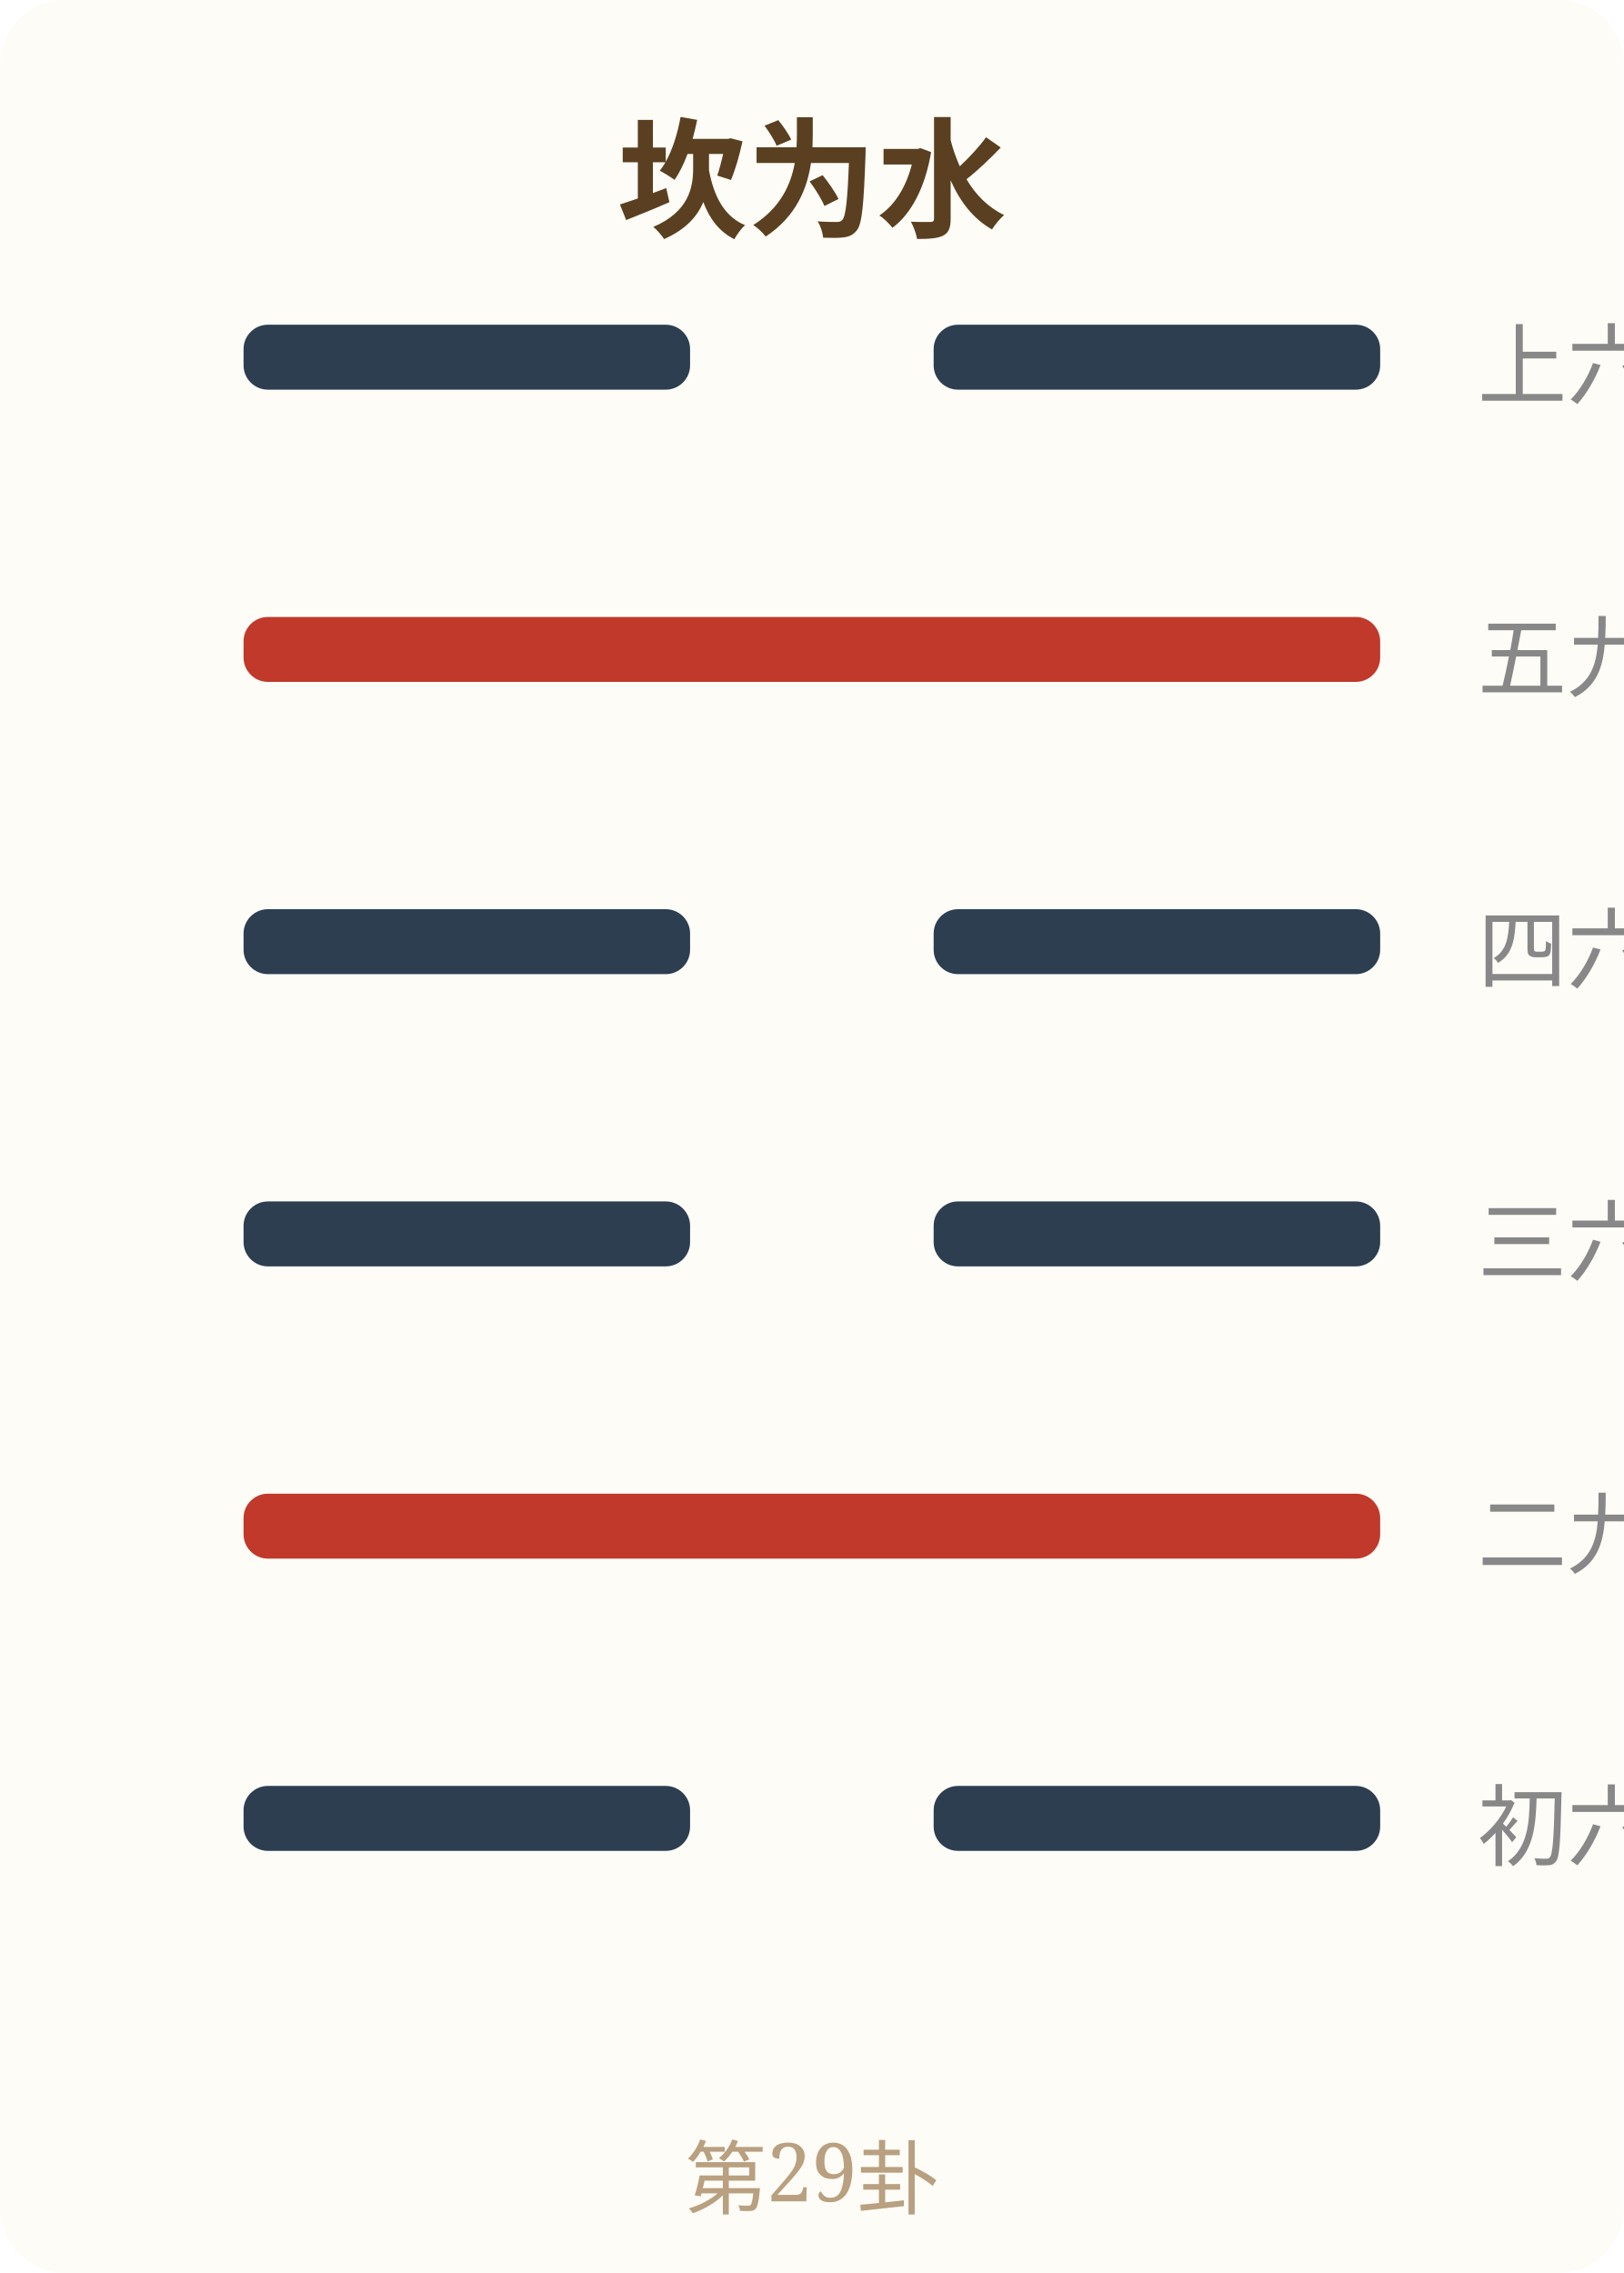
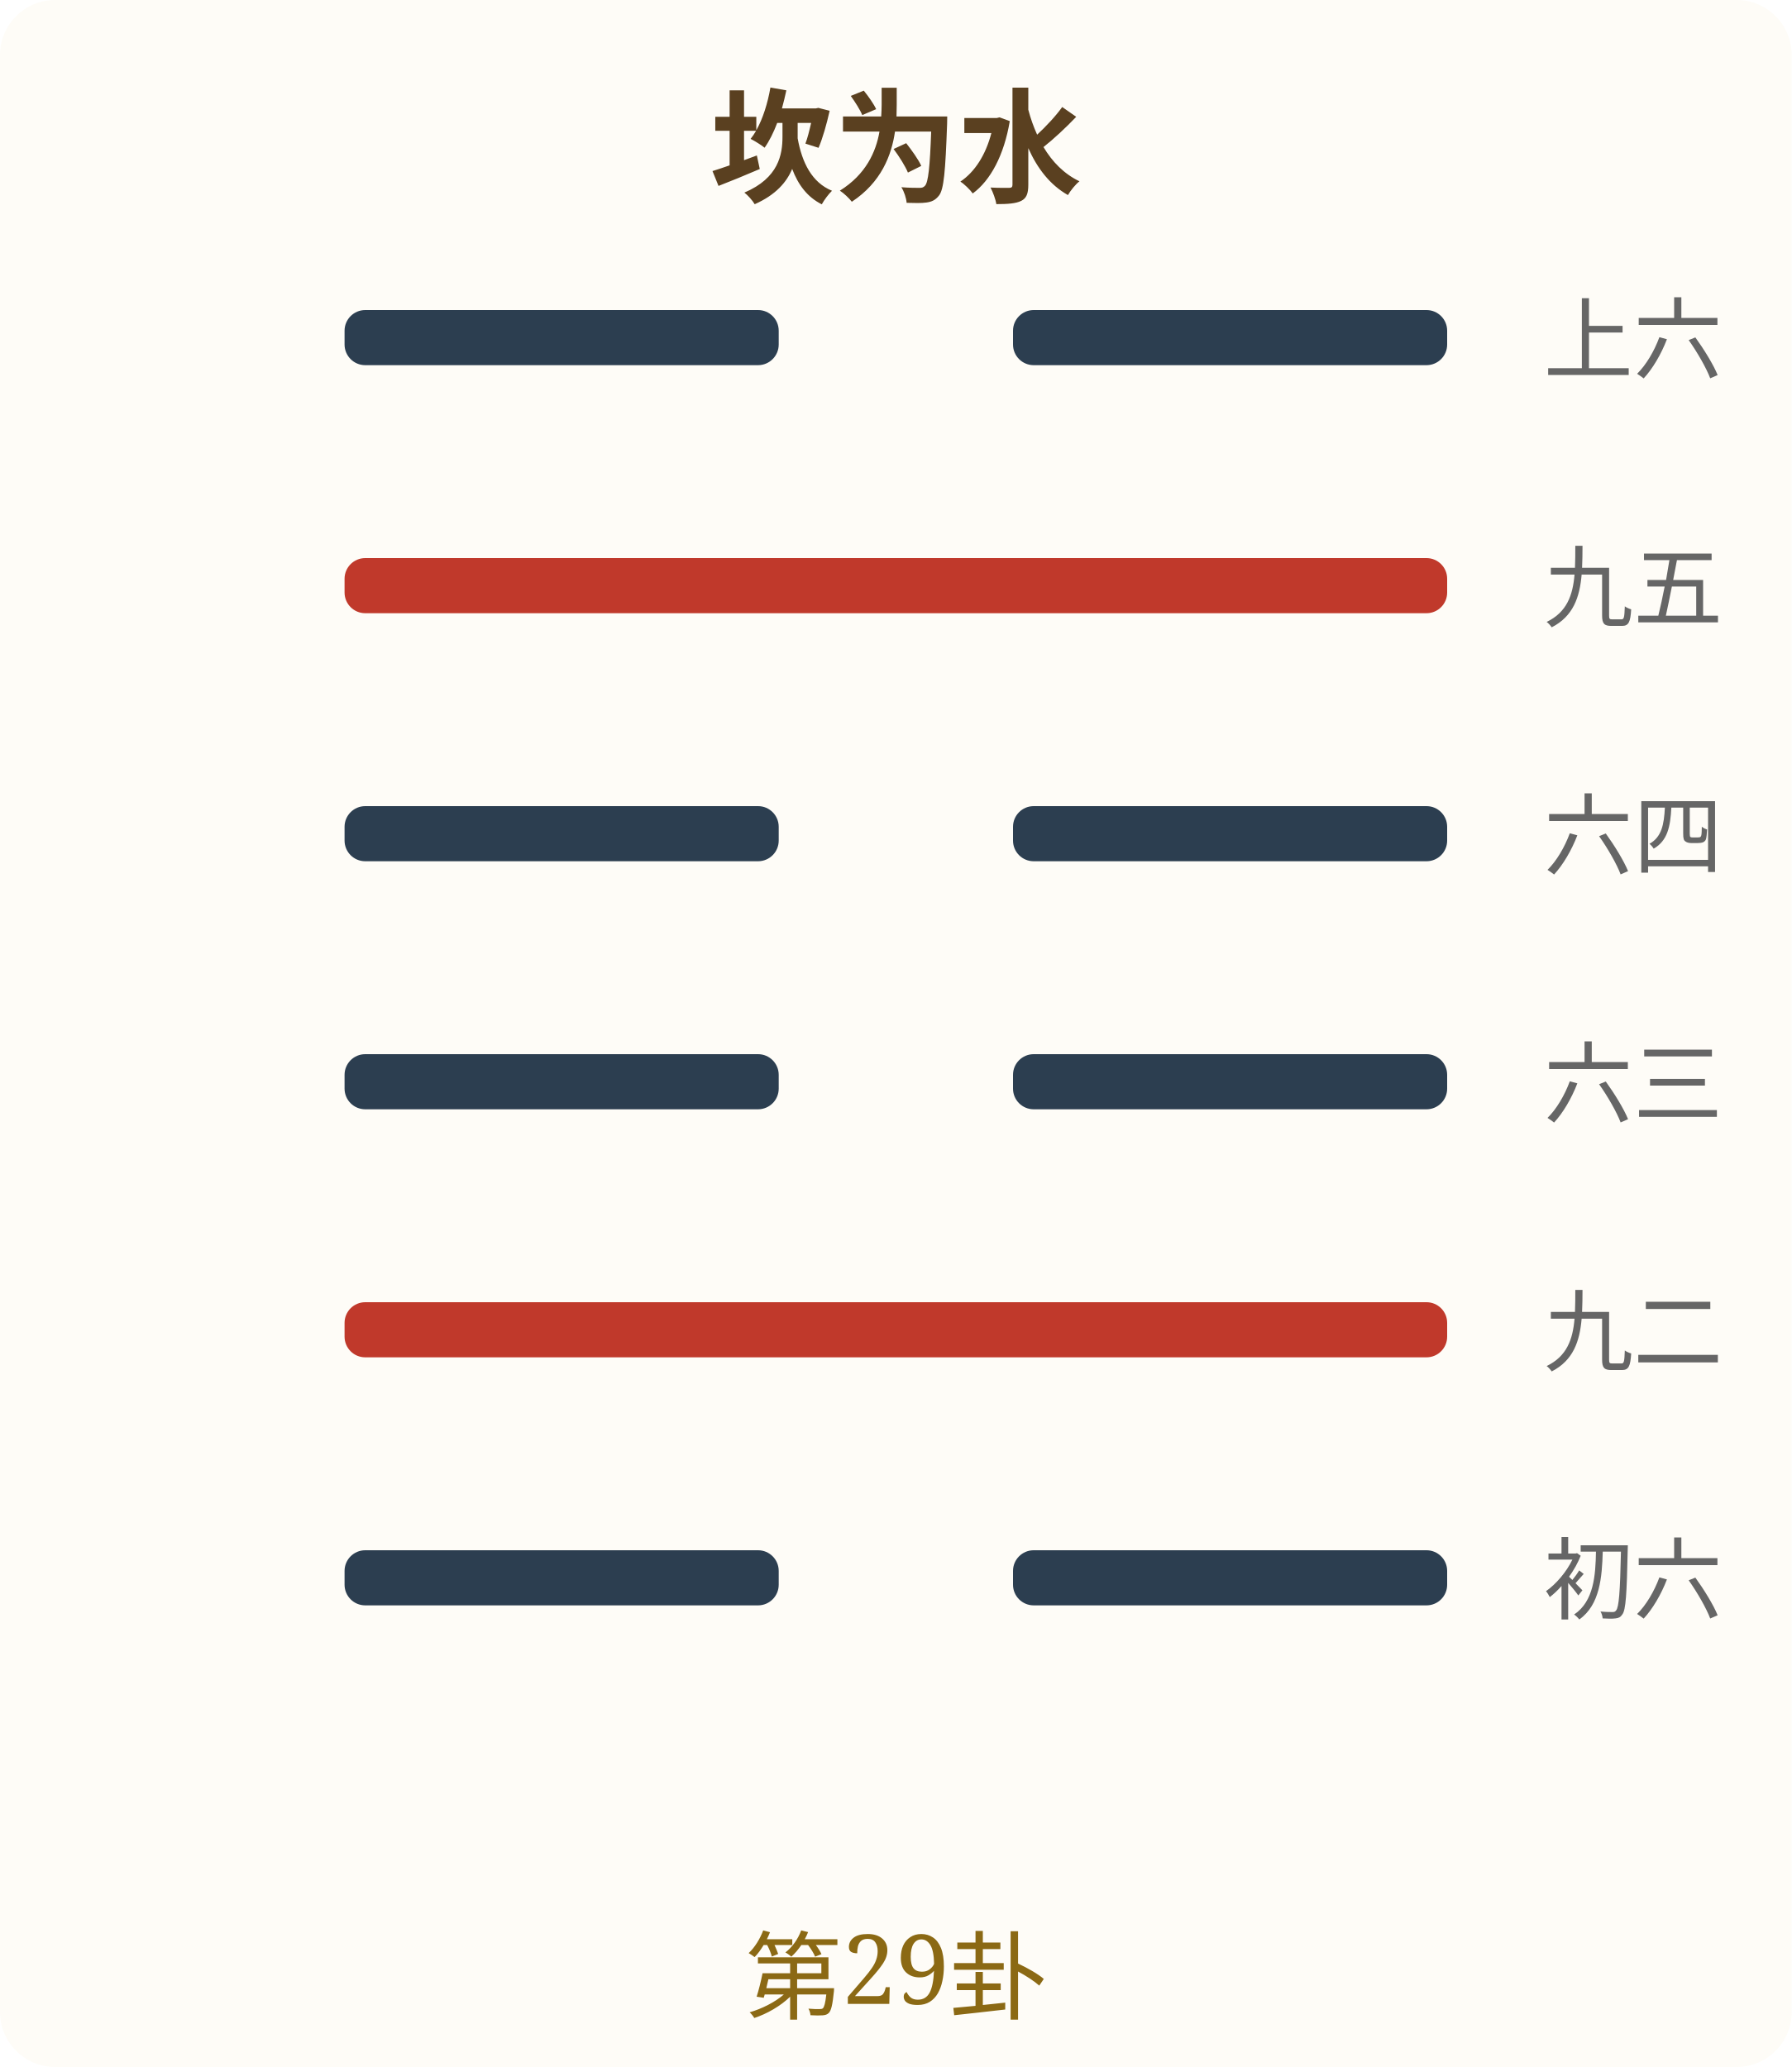
- <svg xmlns="http://www.w3.org/2000/svg" viewBox="0 0 200 280" width="200" height="280">
-   <rect width="200" height="280" fill="#fefcf7" rx="8" />
-   <text x="100" y="28" text-anchor="middle" font-size="16" font-weight="bold" fill="#5a4020" font-family="serif">坎为水</text>
-   <rect x="30" y="40" width="55" height="8" rx="3" fill="#2c3e50" />
-   <rect x="115" y="40" width="55" height="8" rx="3" fill="#2c3e50" />
-   <text x="182" y="49" font-size="11" fill="#888" font-family="sans-serif">上六</text>
-   <rect x="30" y="76" width="140" height="8" rx="3" fill="#c0392b" />
-   <text x="182" y="85" font-size="11" fill="#888" font-family="sans-serif">五九</text>
-   <rect x="30" y="112" width="55" height="8" rx="3" fill="#2c3e50" />
-   <rect x="115" y="112" width="55" height="8" rx="3" fill="#2c3e50" />
-   <text x="182" y="121" font-size="11" fill="#888" font-family="sans-serif">四六</text>
-   <rect x="30" y="148" width="55" height="8" rx="3" fill="#2c3e50" />
-   <rect x="115" y="148" width="55" height="8" rx="3" fill="#2c3e50" />
-   <text x="182" y="157" font-size="11" fill="#888" font-family="sans-serif">三六</text>
-   <rect x="30" y="184" width="140" height="8" rx="3" fill="#c0392b" />
-   <text x="182" y="193" font-size="11" fill="#888" font-family="sans-serif">二九</text>
-   <rect x="30" y="220" width="55" height="8" rx="3" fill="#2c3e50" />
-   <rect x="115" y="220" width="55" height="8" rx="3" fill="#2c3e50" />
-   <text x="182" y="229" font-size="11" fill="#888" font-family="sans-serif">初六</text>
-   <text x="100" y="272" text-anchor="middle" font-size="10" fill="#b8a080" font-family="serif">第29卦</text>
+ <svg xmlns="http://www.w3.org/2000/svg" viewBox="0 0 260 300" width="260" height="300">
+   <rect width="260" height="300" fill="#fefcf7" rx="8" />
+   <text x="130" y="28" text-anchor="middle" font-size="18" font-weight="bold" fill="#5a4020" font-family="serif">坎为水</text>
+   <rect x="50" y="45" width="63" height="8" rx="3" fill="#2c3e50" />
+   <rect x="147" y="45" width="63" height="8" rx="3" fill="#2c3e50" />
+   <text x="224" y="54" font-size="13" fill="#666" font-family="sans-serif">上六</text>
+   <rect x="50" y="81" width="160" height="8" rx="3" fill="#c0392b" />
+   <text x="224" y="90" font-size="13" fill="#666" font-family="sans-serif">九五</text>
+   <rect x="50" y="117" width="63" height="8" rx="3" fill="#2c3e50" />
+   <rect x="147" y="117" width="63" height="8" rx="3" fill="#2c3e50" />
+   <text x="224" y="126" font-size="13" fill="#666" font-family="sans-serif">六四</text>
+   <rect x="50" y="153" width="63" height="8" rx="3" fill="#2c3e50" />
+   <rect x="147" y="153" width="63" height="8" rx="3" fill="#2c3e50" />
+   <text x="224" y="162" font-size="13" fill="#666" font-family="sans-serif">六三</text>
+   <rect x="50" y="189" width="160" height="8" rx="3" fill="#c0392b" />
+   <text x="224" y="198" font-size="13" fill="#666" font-family="sans-serif">九二</text>
+   <rect x="50" y="225" width="63" height="8" rx="3" fill="#2c3e50" />
+   <rect x="147" y="225" width="63" height="8" rx="3" fill="#2c3e50" />
+   <text x="224" y="234" font-size="13" fill="#666" font-family="sans-serif">初六</text>
+   <text x="130" y="292" text-anchor="middle" font-size="14" fill="#8b6914" font-family="serif">第29卦</text>
</svg>
